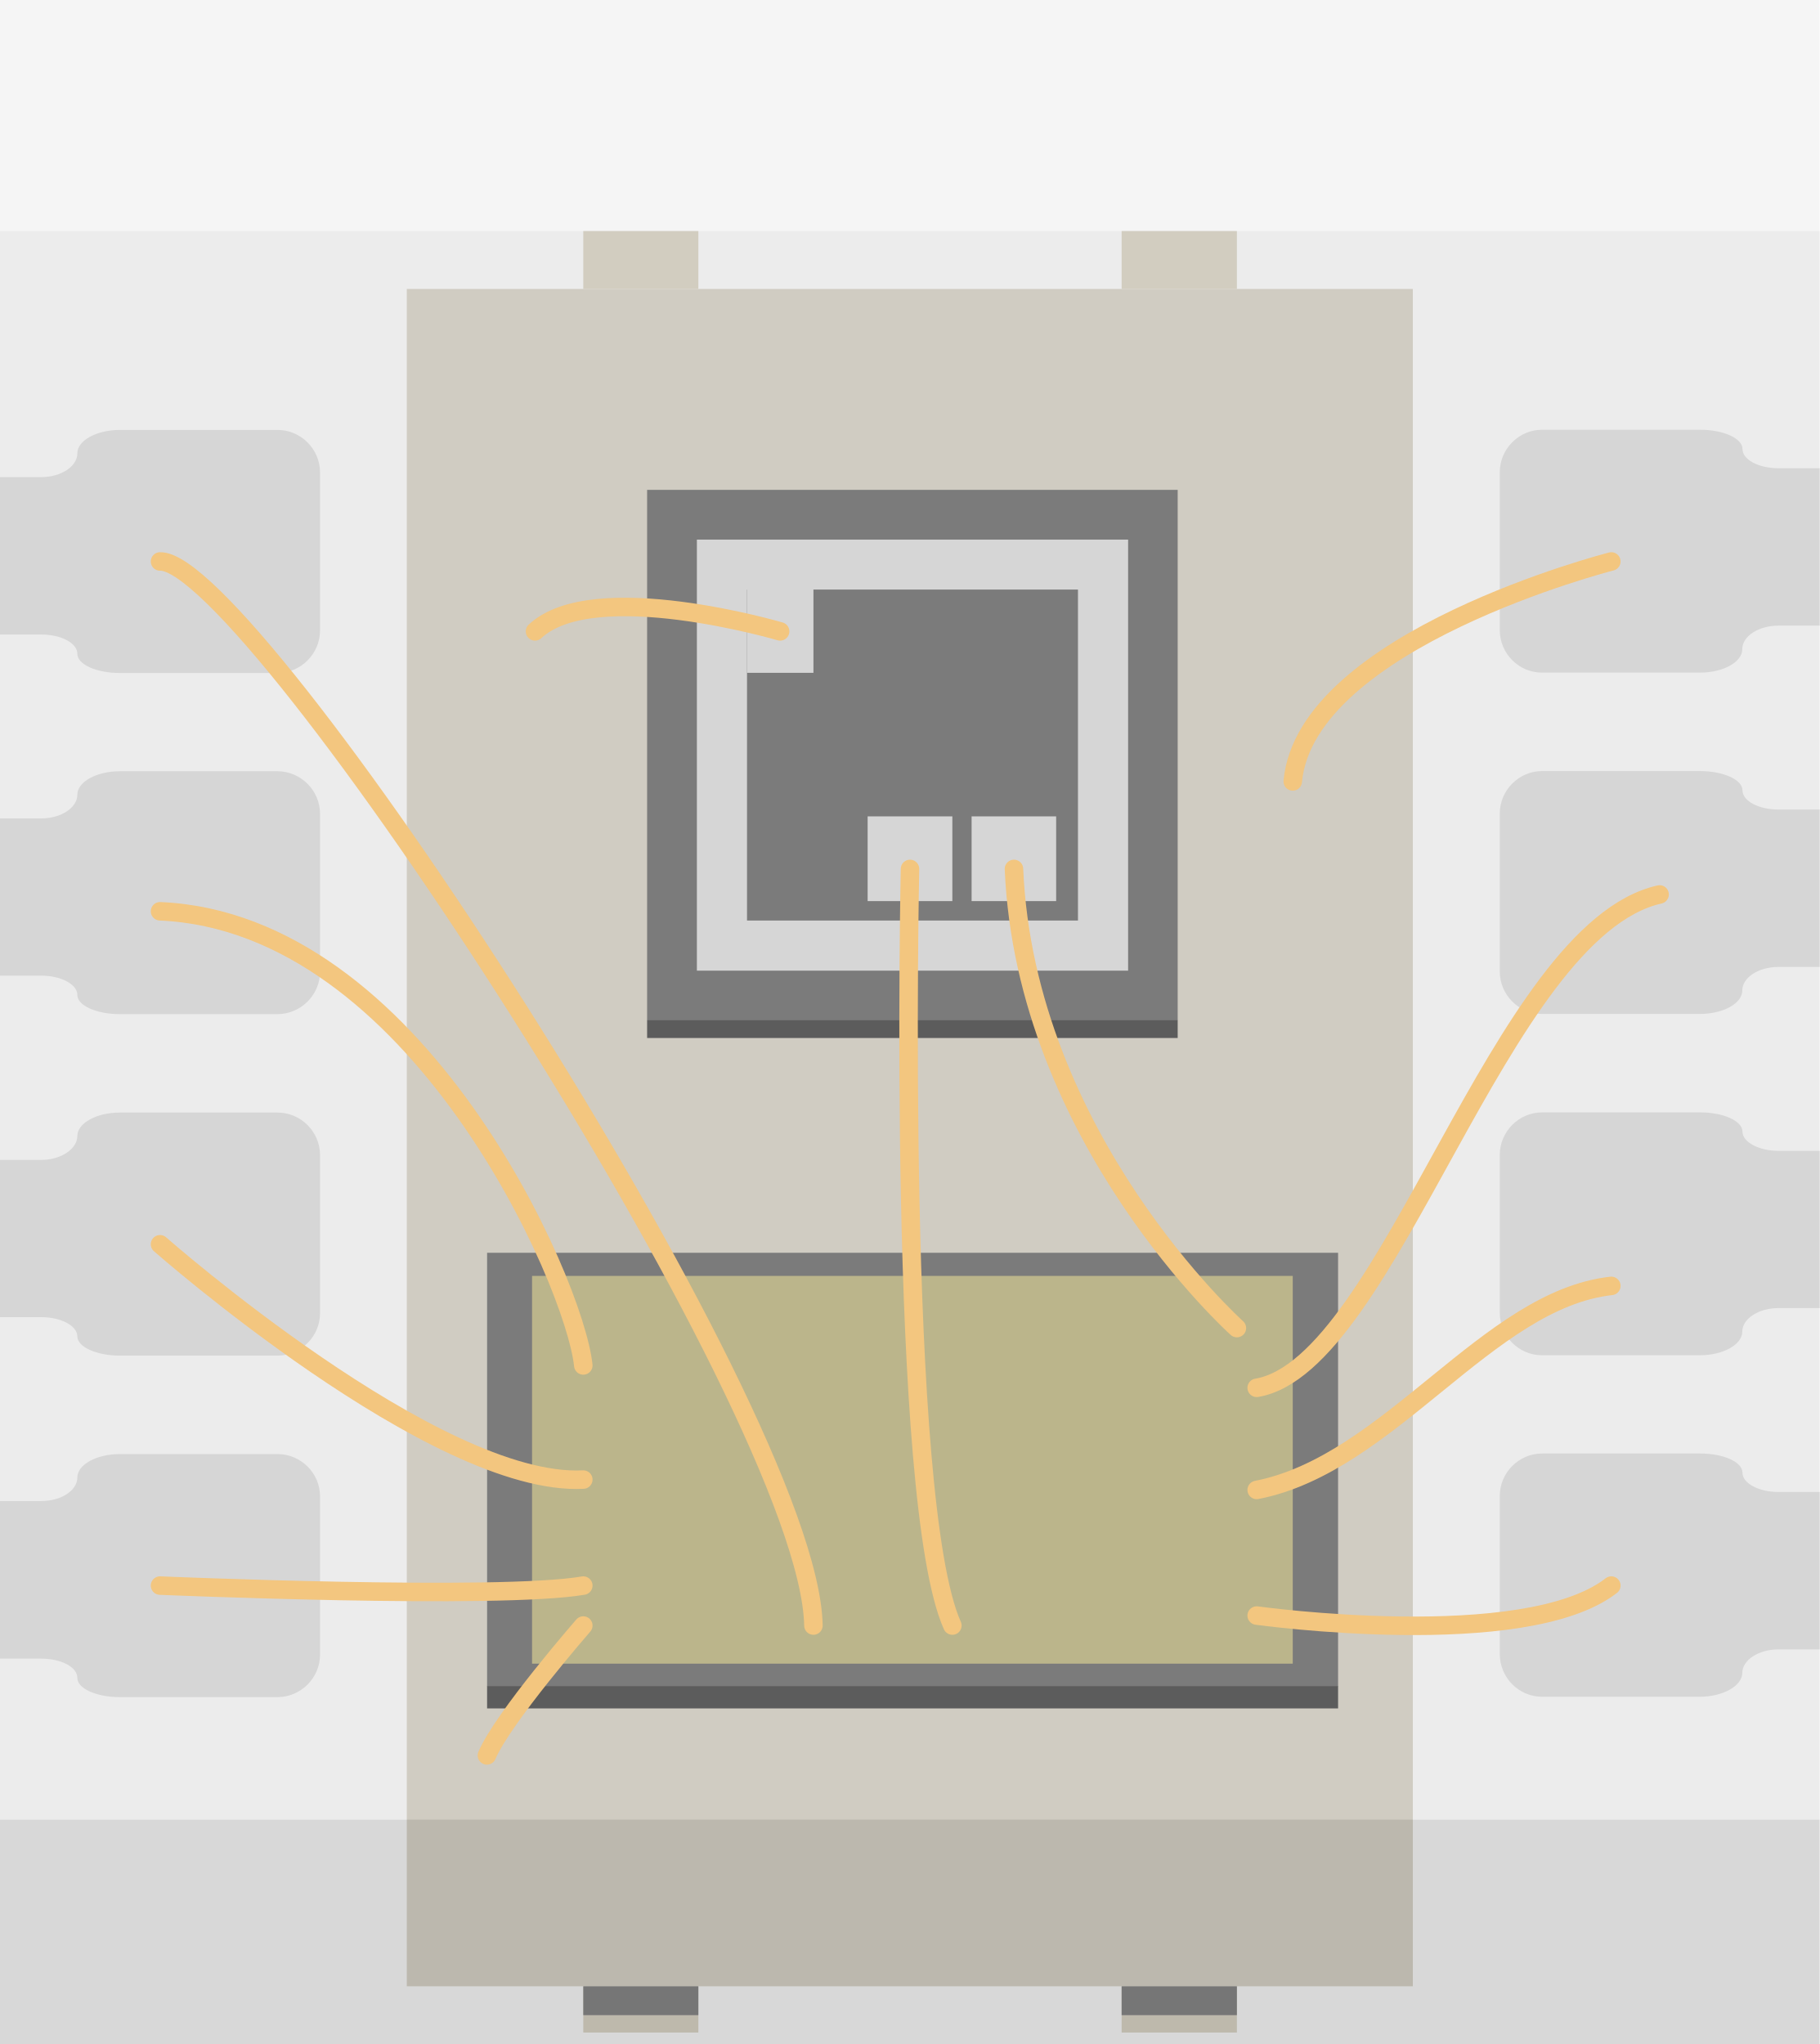
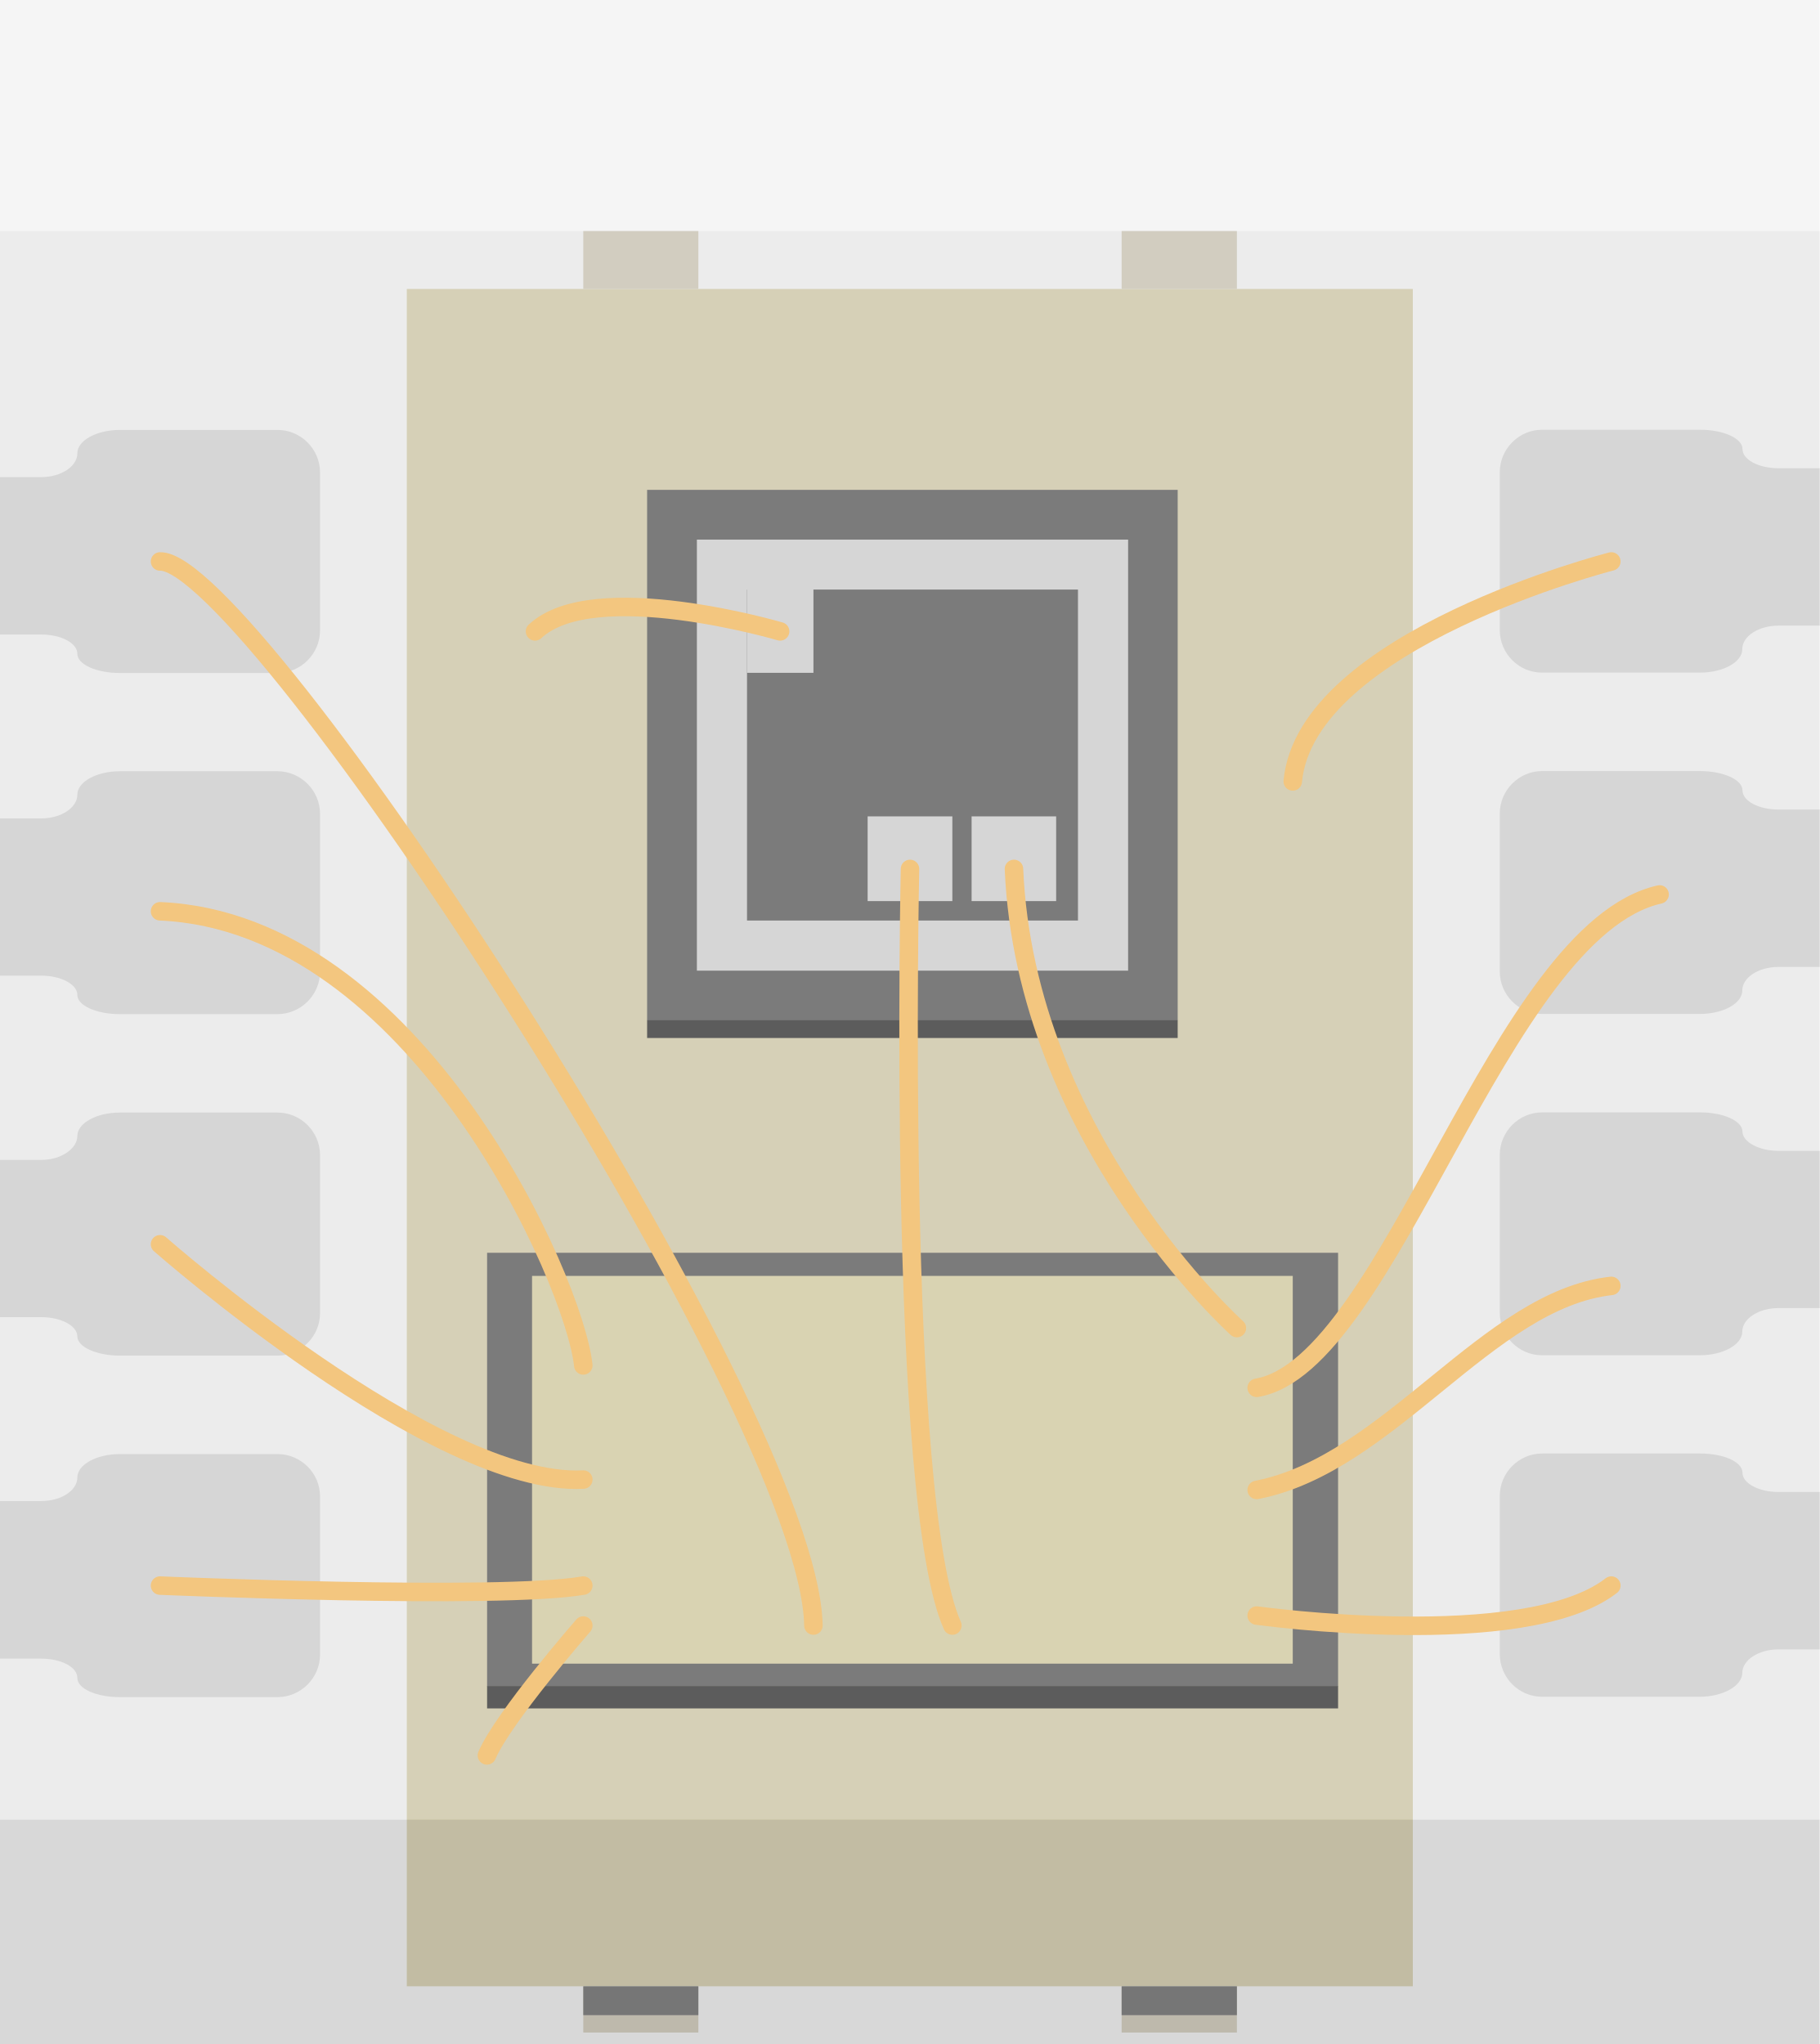
<svg xmlns="http://www.w3.org/2000/svg" version="1.1" id="Ebene_1" x="0px" y="0px" width="9.836px" height="11.049px" viewBox="0 0 9.836 11.049" enable-background="new 0 0 9.836 11.049" xml:space="preserve">
-   <rect x="2.199" y="1.562" fill="#C4BCA7" width="5.438" height="9.175" />
+   <rect x="2.199" y="1.562" fill="#D1C690" width="5.438" height="9.175" />
  <rect y="1.249" opacity="0.2" fill="#B3B3B3" enable-background="new    " width="9.836" height="9.8" />
  <g>
    <g>
      <rect x="2.633" y="6.772" fill="#333333" width="4.6" height="2.344" />
      <rect x="2.633" y="9.114" width="4.6" height="0.121" />
-       <rect x="2.876" y="6.897" fill="#9F944E" width="4.112" height="2.096" />
+       <rect x="2.876" y="6.897" fill="#D1C690" width="4.112" height="2.096" />
    </g>
    <g>
      <g>
-         <path fill="#CCCCCC" d="M1.5,7.86H0.648c-0.126,0-0.23,0.057-0.23,0.127S0.33,8.114,0.223,8.114H0v0.852h0.223     c0.107,0,0.195,0.045,0.195,0.104c0,0.058,0.104,0.104,0.23,0.104H1.5c0.126,0,0.23-0.104,0.23-0.229V8.088     C1.73,7.963,1.626,7.86,1.5,7.86z" />
+         <path fill="#CCCCCC" d="M1.5,7.86H0.648c-0.126,0-0.23,0.057-0.23,0.127S0.33,8.114,0.223,8.114H0v0.852h0.223     c0.107,0,0.195,0.045,0.195,0.104s0.104,0.104,0.23,0.104H1.5c0.126,0,0.23-0.104,0.23-0.229V8.088     C1.73,7.963,1.626,7.86,1.5,7.86z" />
      </g>
      <g>
-         <path fill="#CCCCCC" d="M1.5,6.014H0.648c-0.126,0-0.23,0.057-0.23,0.127c0,0.069-0.088,0.129-0.195,0.129H0v0.85h0.223     c0.107,0,0.195,0.047,0.195,0.104s0.104,0.104,0.23,0.104H1.5c0.126,0,0.23-0.104,0.23-0.229V6.244     C1.73,6.117,1.626,6.014,1.5,6.014z" />
+         <path fill="#CCCCCC" d="M1.5,6.014H0.648c-0.126,0-0.23,0.057-0.23,0.127c0,0.068-0.088,0.129-0.195,0.129H0v0.85h0.223     c0.107,0,0.195,0.047,0.195,0.104s0.104,0.104,0.23,0.104H1.5c0.126,0,0.23-0.104,0.23-0.229V6.244     C1.73,6.117,1.626,6.014,1.5,6.014z" />
      </g>
      <g>
        <path fill="#CCCCCC" d="M1.5,4.169H0.648c-0.126,0-0.23,0.057-0.23,0.127c0,0.07-0.088,0.128-0.195,0.128H0v0.85h0.223     c0.107,0,0.195,0.047,0.195,0.104c0,0.058,0.104,0.104,0.23,0.104H1.5c0.126,0,0.23-0.104,0.23-0.229V4.399     C1.73,4.273,1.626,4.169,1.5,4.169z" />
      </g>
      <g>
        <path fill="#CCCCCC" d="M1.5,2.324H0.648c-0.126,0-0.23,0.057-0.23,0.127c0,0.07-0.088,0.128-0.195,0.128H0V3.43h0.223     c0.107,0,0.195,0.046,0.195,0.104c0,0.058,0.104,0.104,0.23,0.104H1.5c0.126,0,0.23-0.104,0.23-0.23V2.554     C1.73,2.427,1.626,2.324,1.5,2.324z" />
      </g>
    </g>
    <g>
      <g>
-         <path fill="#CCCCCC" d="M8.336,9.172h0.852c0.127,0,0.23-0.06,0.23-0.129s0.088-0.127,0.195-0.127h0.223V8.065H9.613     c-0.106,0-0.194-0.047-0.194-0.104c0-0.059-0.104-0.104-0.229-0.104H8.336c-0.126,0-0.229,0.104-0.229,0.229V8.94     C8.107,9.069,8.21,9.172,8.336,9.172z" />
+         <path fill="#CCCCCC" d="M8.336,9.172h0.852c0.127,0,0.23-0.06,0.23-0.129s0.088-0.127,0.195-0.127h0.223V8.065H9.613     c-0.106,0-0.194-0.047-0.194-0.104c0-0.06-0.104-0.104-0.229-0.104H8.336c-0.126,0-0.229,0.104-0.229,0.229V8.94     C8.107,9.069,8.21,9.172,8.336,9.172z" />
      </g>
      <g>
-         <path fill="#CCCCCC" d="M8.336,7.326h0.852c0.127,0,0.23-0.058,0.23-0.128c0-0.069,0.088-0.127,0.195-0.127h0.223v-0.85H9.613     c-0.106,0-0.194-0.048-0.194-0.104c0-0.058-0.104-0.104-0.229-0.104H8.336c-0.126,0-0.229,0.104-0.229,0.23v0.852     C8.107,7.224,8.21,7.326,8.336,7.326z" />
+         <path fill="#CCCCCC" d="M8.336,7.326h0.852c0.127,0,0.23-0.058,0.23-0.128c0-0.069,0.088-0.127,0.195-0.127h0.223v-0.85H9.613     c-0.106,0-0.194-0.049-0.194-0.104c0-0.058-0.104-0.104-0.229-0.104H8.336c-0.126,0-0.229,0.104-0.229,0.23v0.852     C8.107,7.224,8.21,7.326,8.336,7.326z" />
      </g>
      <g>
        <path fill="#CCCCCC" d="M8.336,5.481h0.852c0.127,0,0.23-0.057,0.23-0.127s0.088-0.127,0.195-0.127h0.223V4.376H9.613     c-0.106,0-0.194-0.046-0.194-0.104S9.314,4.168,9.189,4.168H8.336c-0.126,0-0.229,0.104-0.229,0.23v0.853     C8.107,5.378,8.21,5.481,8.336,5.481z" />
      </g>
      <g>
        <path fill="#CCCCCC" d="M8.336,3.636h0.852c0.127,0,0.23-0.057,0.23-0.127c0-0.07,0.088-0.127,0.195-0.127h0.223V2.531H9.613     c-0.106,0-0.194-0.046-0.194-0.104c0-0.058-0.104-0.104-0.229-0.104H8.336c-0.126,0-0.229,0.104-0.229,0.23v0.853     C8.107,3.533,8.21,3.636,8.336,3.636z" />
      </g>
    </g>
    <g>
      <rect x="3.498" y="2.648" fill="#333333" width="2.868" height="2.868" />
      <rect x="3.498" y="5.515" width="2.868" height="0.096" />
      <rect x="3.767" y="2.917" fill="#CCCCCC" width="2.331" height="2.33" />
      <rect x="4.038" y="3.187" fill="#333333" width="1.789" height="1.789" />
      <rect x="4.038" y="3.08" fill="#CCCCCC" width="0.359" height="0.557" />
      <rect x="4.69" y="4.413" fill="#CCCCCC" width="0.458" height="0.458" />
      <rect x="5.252" y="4.413" fill="#CCCCCC" width="0.457" height="0.458" />
    </g>
  </g>
  <g>
    <rect x="3.153" y="1.249" fill="#C4BCA7" width="0.622" height="0.313" />
    <rect x="6.063" y="1.249" fill="#C4BCA7" width="0.623" height="0.313" />
  </g>
  <g>
    <rect x="3.153" y="10.737" fill="#C4BCA7" width="0.622" height="0.25" />
    <rect x="6.063" y="10.737" fill="#C4BCA7" width="0.623" height="0.25" />
  </g>
  <g>
    <rect x="3.153" y="10.737" fill="#4D4D4D" width="0.622" height="0.156" />
    <rect x="6.063" y="10.737" fill="#4D4D4D" width="0.623" height="0.156" />
  </g>
  <rect y="9.836" opacity="0.4" fill="#B3B3B3" enable-background="new    " width="9.836" height="1.213" />
  <path fill="none" stroke="#FBB03B" stroke-width="0.125" stroke-miterlimit="10" d="M8.71,7.54" />
  <path fill="none" stroke="#FBB03B" stroke-width="0.125" stroke-miterlimit="10" d="M6.793,8.642" />
  <g>
    <path fill="none" stroke="#FBB03B" stroke-width="0.1" stroke-linecap="round" stroke-miterlimit="10" d="M6.793,8.733   c0,0,1.45,0.201,1.917-0.162" />
    <path fill="none" stroke="#FBB03B" stroke-width="0.1" stroke-linecap="round" stroke-miterlimit="10" d="M6.793,8.054   c0.719-0.14,1.249-1.029,1.917-1.103" />
    <path fill="none" stroke="#FBB03B" stroke-width="0.1" stroke-linecap="round" stroke-miterlimit="10" d="M6.793,7.502   C7.512,7.381,8.105,5.03,8.971,4.835" />
    <path fill="none" stroke="#FBB03B" stroke-width="0.1" stroke-linecap="round" stroke-miterlimit="10" d="M6.686,7.179   c0,0-1.143-1.025-1.205-2.482" />
    <path fill="none" stroke="#FBB03B" stroke-width="0.1" stroke-linecap="round" stroke-miterlimit="10" d="M4.919,4.697   c0,0-0.073,3.417,0.229,4.09" />
    <path fill="none" stroke="#FBB03B" stroke-width="0.1" stroke-linecap="round" stroke-miterlimit="10" d="M0.865,3.035   c0.491-0.013,3.51,4.581,3.532,5.752" />
    <path fill="none" stroke="#FBB03B" stroke-width="0.1" stroke-linecap="round" stroke-miterlimit="10" d="M3.153,7.381   C3.106,6.929,2.249,4.986,0.865,4.926" />
    <path fill="none" stroke="#FBB03B" stroke-width="0.1" stroke-linecap="round" stroke-miterlimit="10" d="M0.865,6.726   c0,0,1.491,1.313,2.288,1.272" />
    <path fill="none" stroke="#FBB03B" stroke-width="0.1" stroke-linecap="round" stroke-miterlimit="10" d="M0.865,8.571   c0,0,1.834,0.078,2.288,0" />
    <path fill="none" stroke="#FBB03B" stroke-width="0.1" stroke-linecap="round" stroke-miterlimit="10" d="M3.153,8.787   c0,0-0.434,0.498-0.521,0.702" />
    <path fill="none" stroke="#FBB03B" stroke-width="0.1" stroke-linecap="round" stroke-miterlimit="10" d="M4.217,3.413   c0,0-1.008-0.297-1.325,0" />
    <path fill="none" stroke="#FBB03B" stroke-width="0.1" stroke-linecap="round" stroke-miterlimit="10" d="M8.71,3.035   c0,0-1.651,0.422-1.722,1.189" />
  </g>
  <rect opacity="0.4" fill="#E6E6E6" enable-background="new    " width="9.836" height="9.836" />
</svg>
